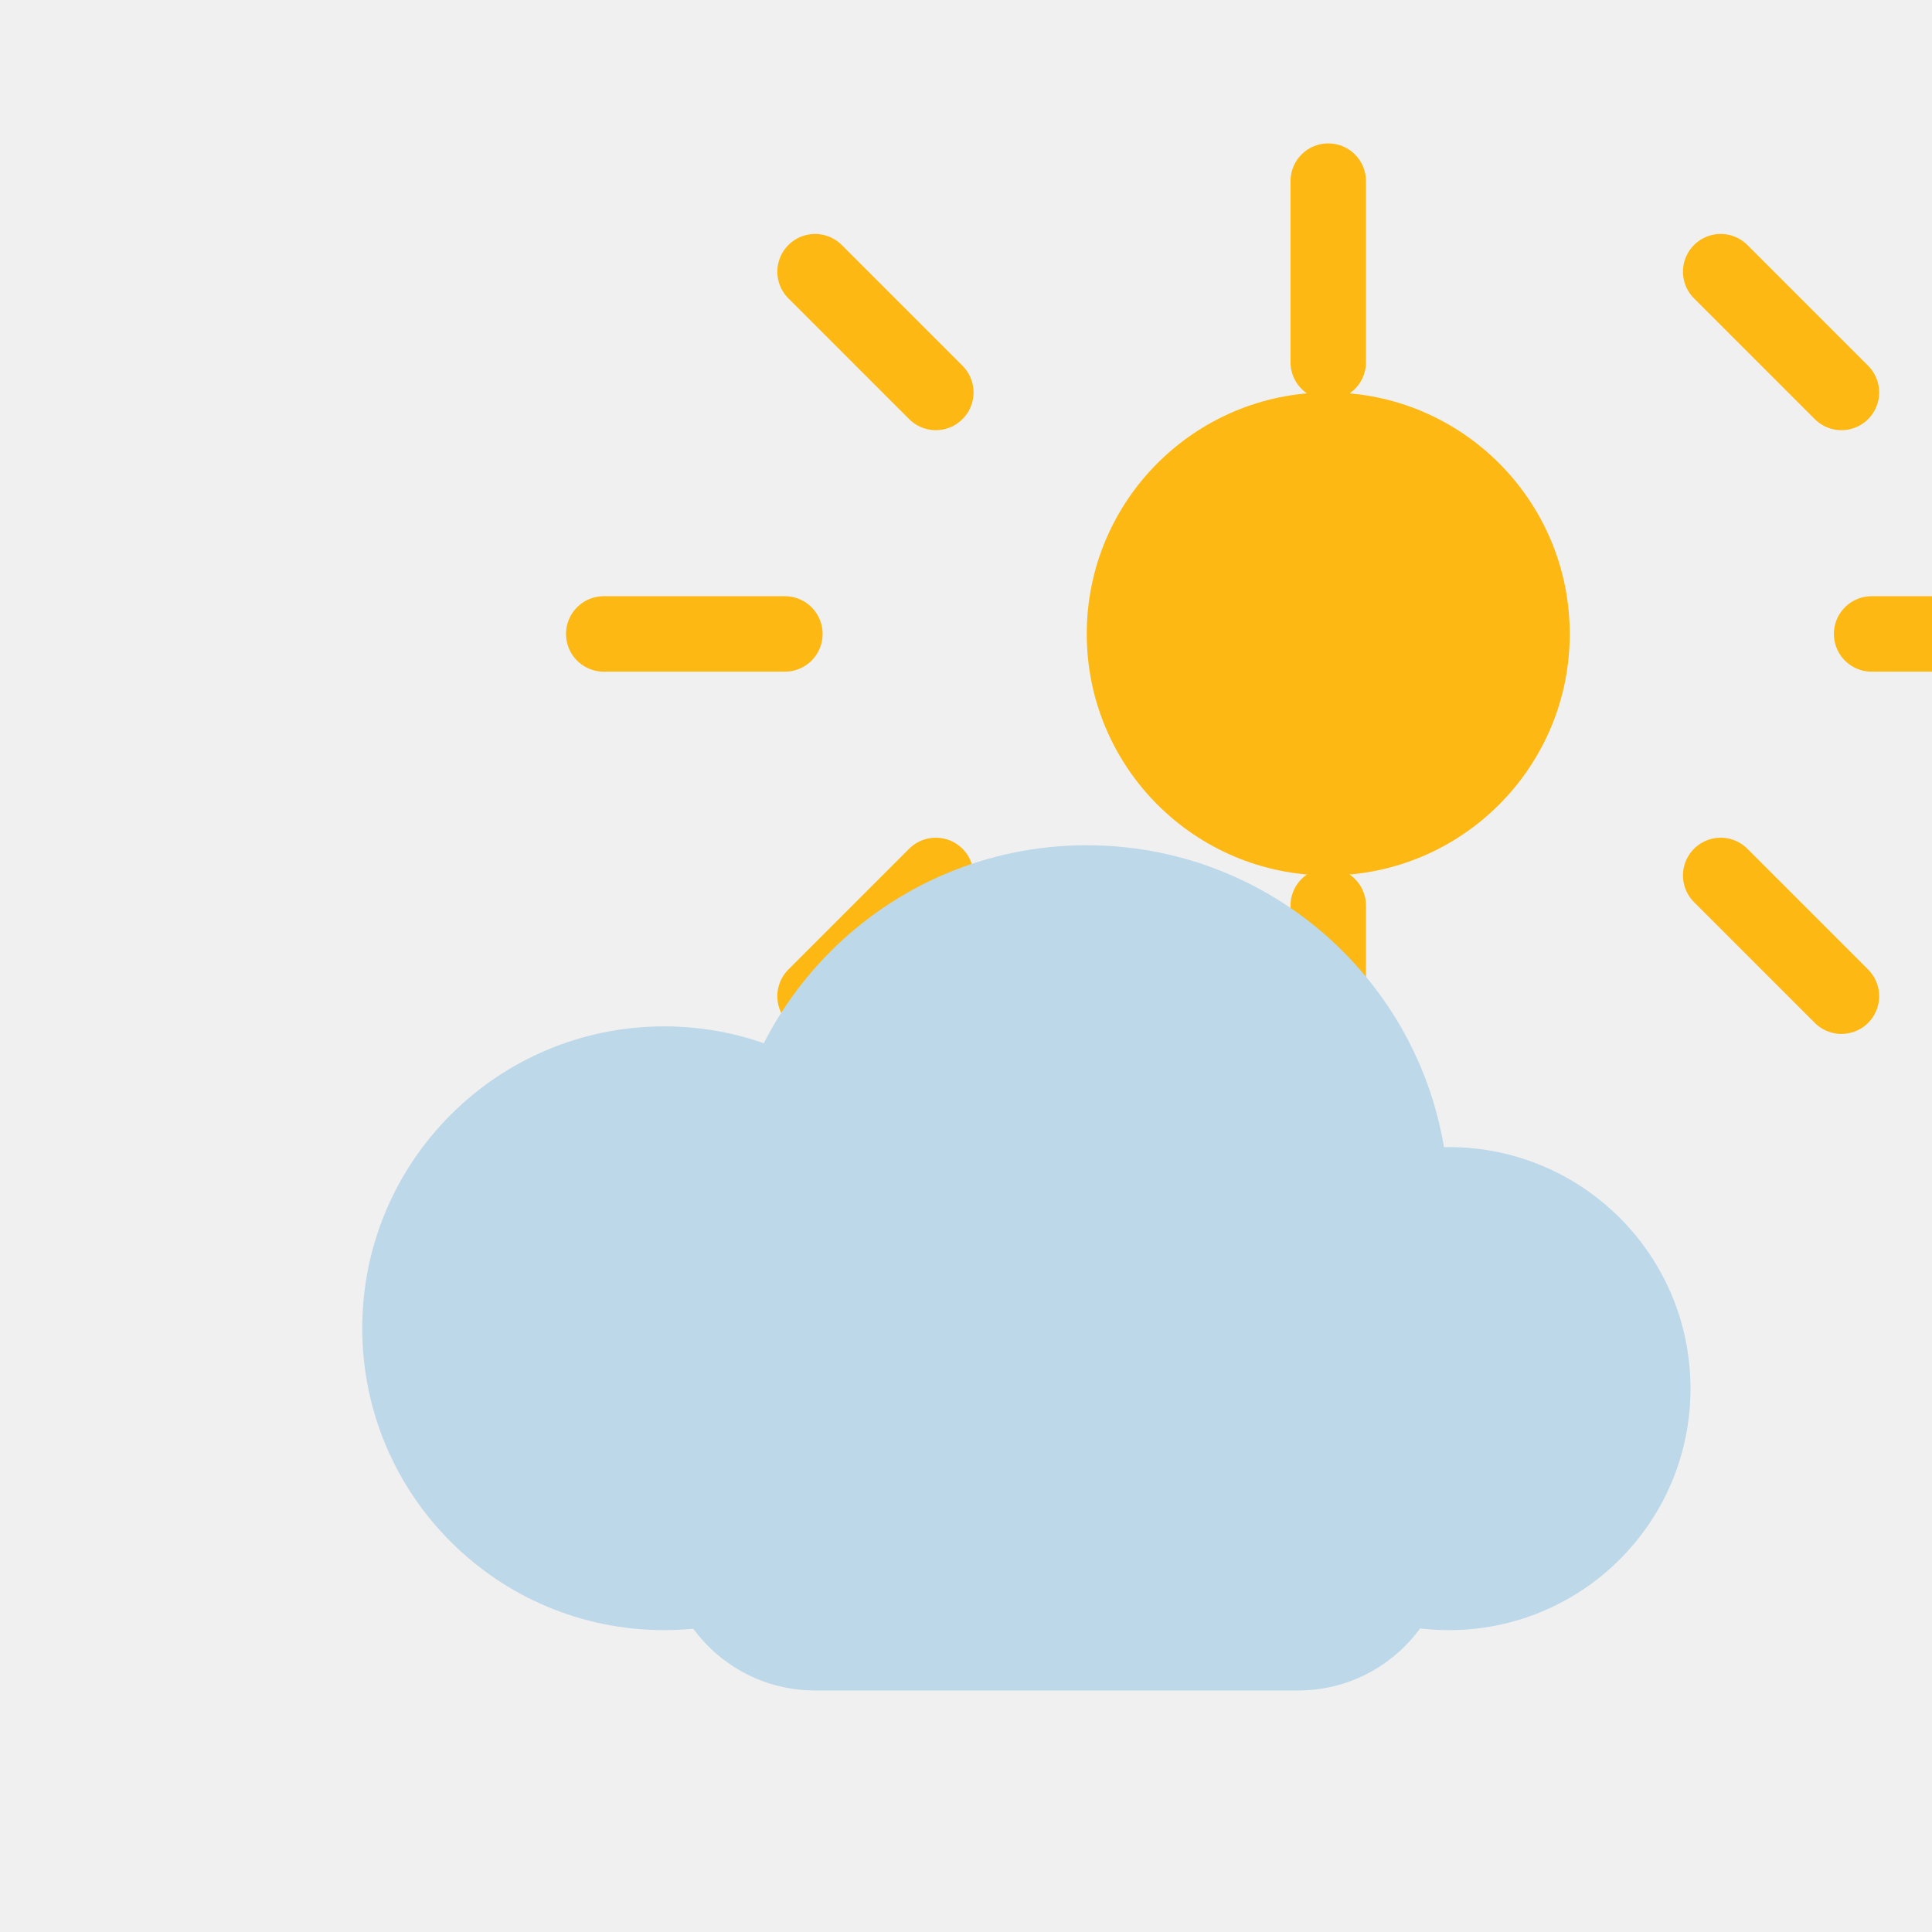
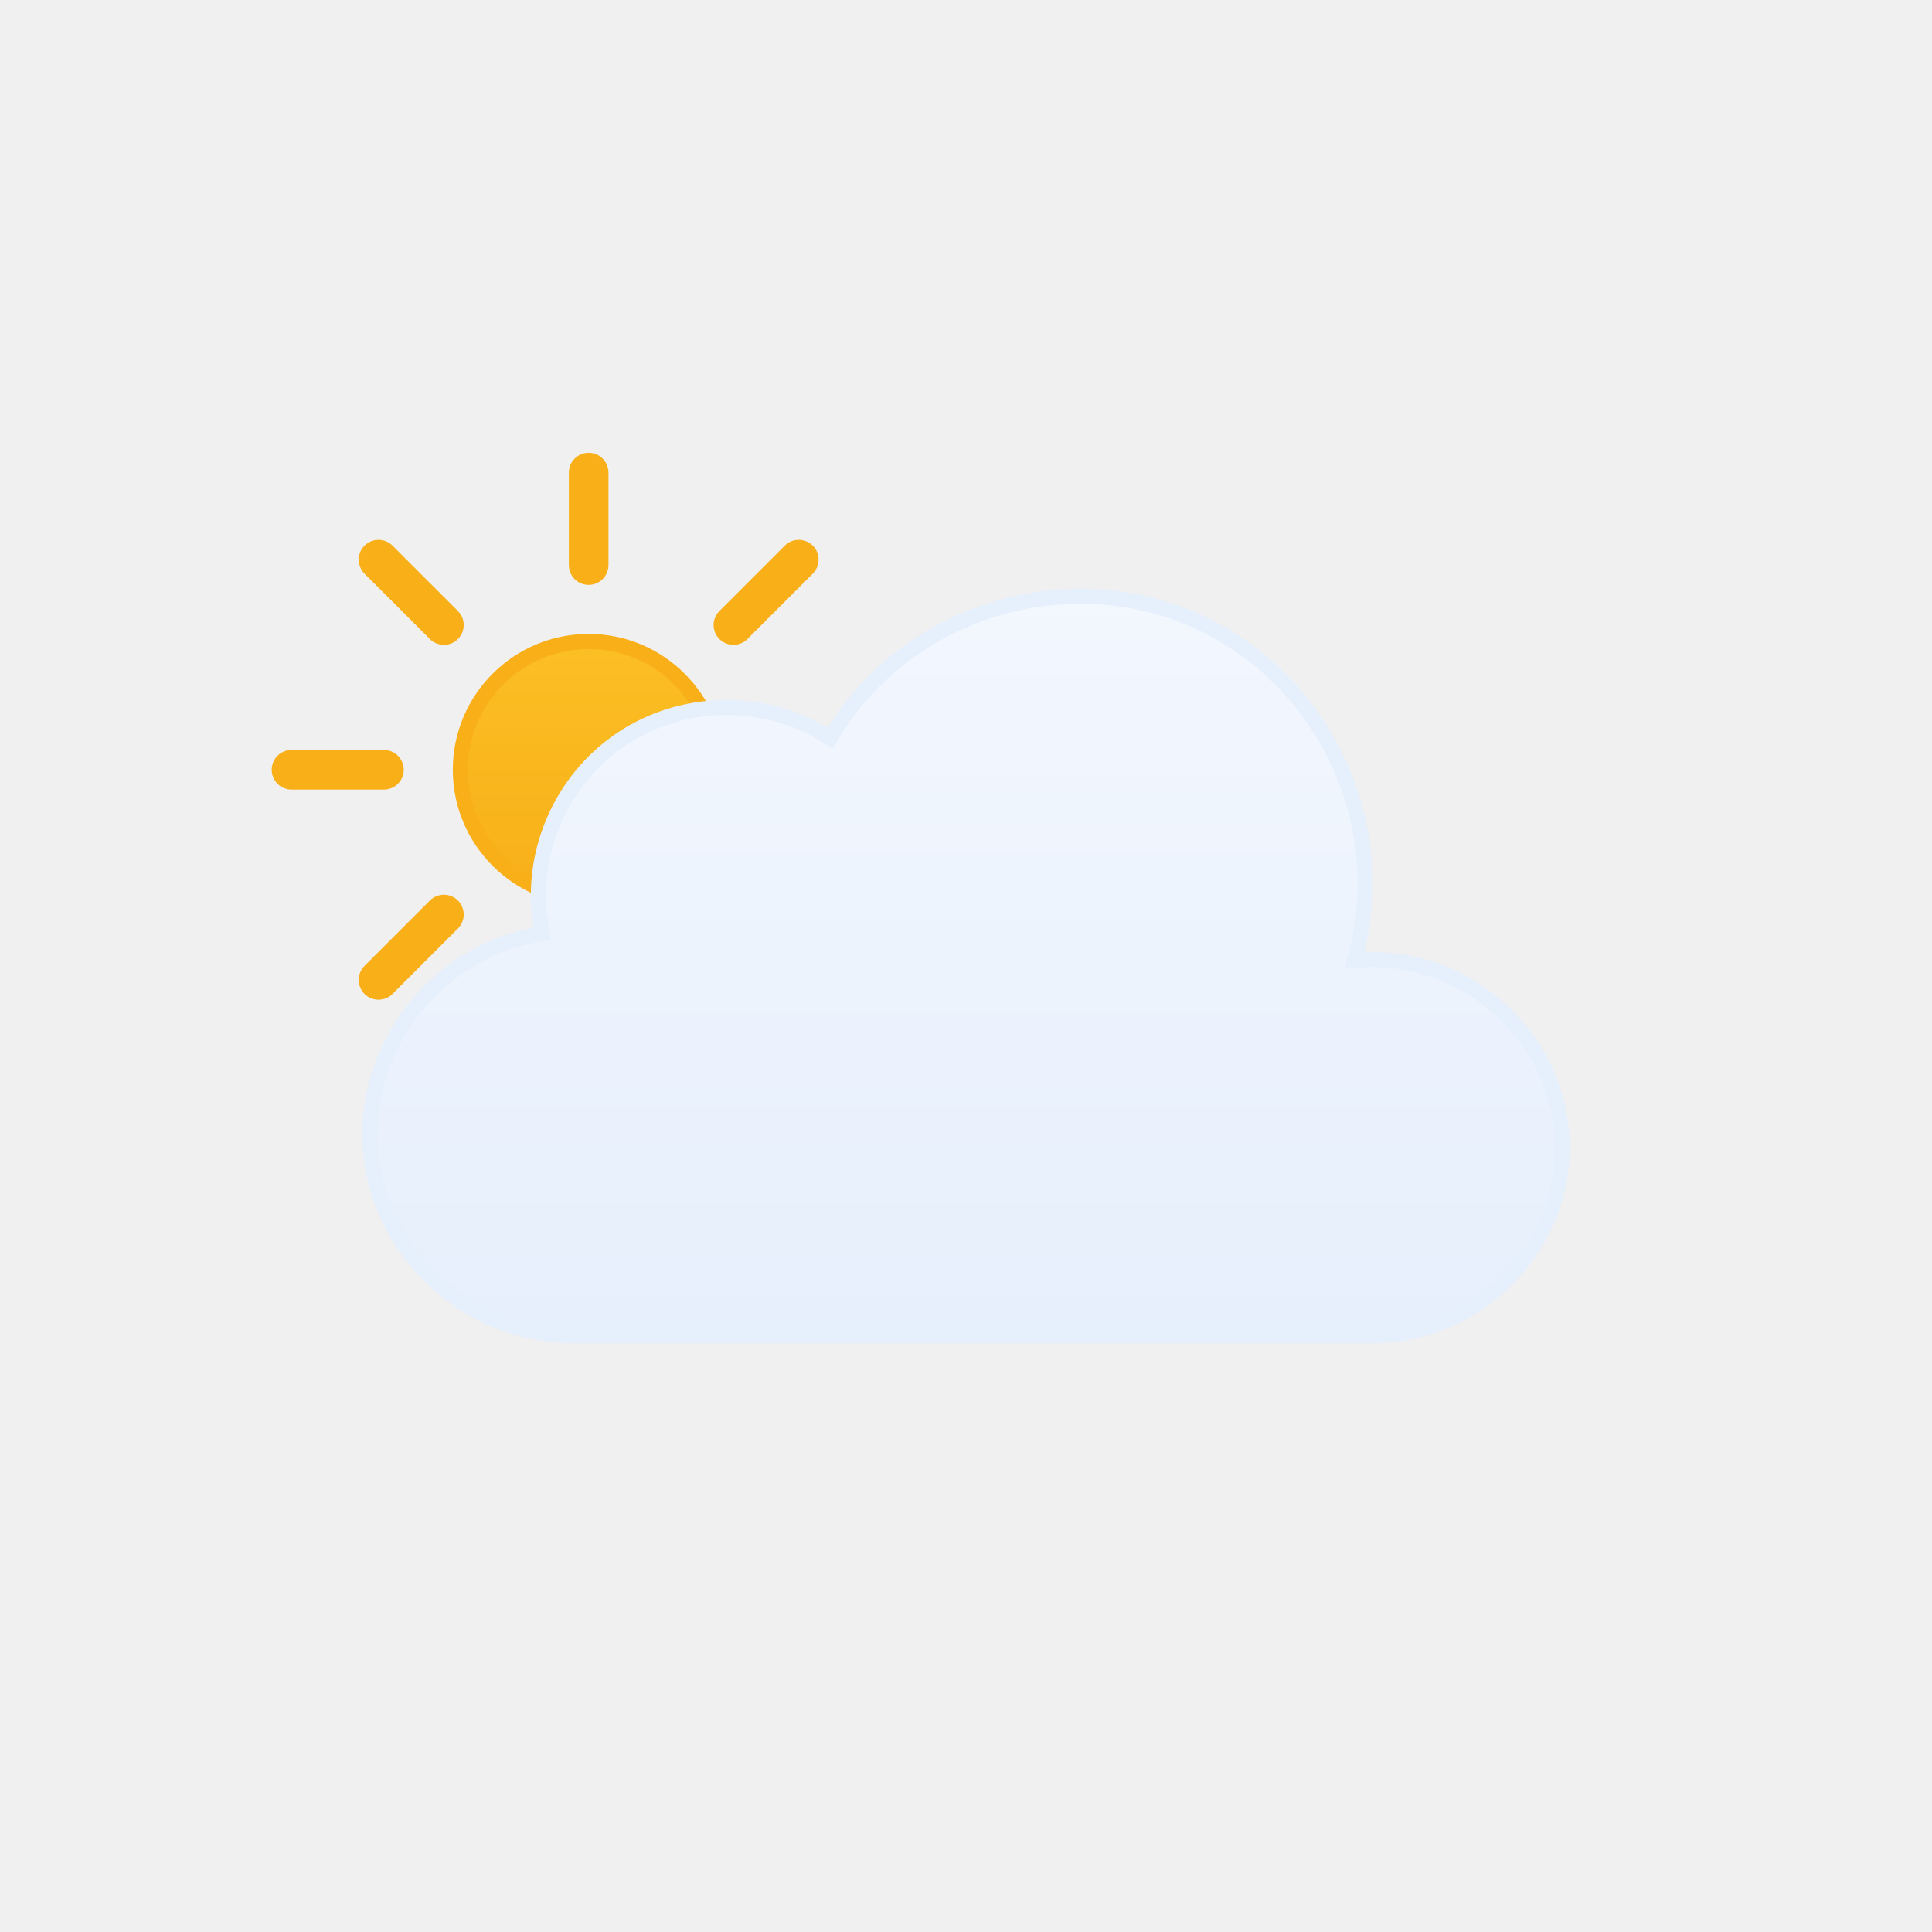
- <svg xmlns="http://www.w3.org/2000/svg" viewBox="0 0 64 64">
-   <g class="icon-rays" stroke="#FDB813" stroke-width="2.5" stroke-linecap="round">
-     <line x1="44" y1="6" x2="44" y2="12" />
-     <line x1="44" y1="30" x2="44" y2="36" />
-     <line x1="20" y1="21" x2="26" y2="21" />
-     <line x1="62" y1="21" x2="68" y2="21" />
-     <line x1="27" y1="9" x2="31" y2="13" />
-     <line x1="57" y1="29" x2="61" y2="33" />
-     <line x1="27" y1="33" x2="31" y2="29" />
-     <line x1="57" y1="9" x2="61" y2="13" />
+ <svg xmlns="http://www.w3.org/2000/svg" fill="none" viewBox="0 0 128 128">
+   <g id="partly-cloudy-day__partly-cloudy-day" clip-path="url(#partly-cloudy-day__clip0_1858_8241)">
+     <g id="partly-cloudy-day__Sky">
+       <g id="partly-cloudy-day__Sun">
+         <circle id="partly-cloudy-day__Core" cx="39" cy="51" r="8.5" fill="url(#partly-cloudy-day__paint0_linear_1858_8241)" stroke="#f8af18" />
+         <g id="partly-cloudy-day__Rays">
+           <path fill="#f8af18" d="M37.688 31.313a1.312 1.312 0 1 1 2.624 0v6.125a1.312 1.312 0 1 1-2.624 0zM51.993 36.15a1.312 1.312 0 1 1 1.856 1.857l-4.33 4.33a1.312 1.312 0 1 1-1.857-1.855zM58.688 49.688a1.312 1.312 0 1 1 0 2.624h-6.126a1.312 1.312 0 1 1 0-2.624zM53.85 63.993a1.312 1.312 0 1 1-1.857 1.856l-4.33-4.33a1.312 1.312 0 1 1 1.855-1.857zM37.688 64.563a1.312 1.312 0 1 1 2.624 0v6.124a1.312 1.312 0 1 1-2.624 0zM28.482 59.662a1.312 1.312 0 1 1 1.856 1.856l-4.331 4.331a1.312 1.312 0 1 1-1.856-1.856zM25.438 49.688a1.312 1.312 0 1 1 0 2.624h-6.125a1.312 1.312 0 1 1 0-2.624zM30.338 40.482a1.312 1.312 0 1 1-1.856 1.856l-4.331-4.331a1.312 1.312 0 1 1 1.856-1.856z" />
+           <animateTransform attributeName="transform" begin="0s" dur="6s" repeatCount="indefinite" type="rotate" values="0 39.0 51.0;360 39.0 51.0" />
+         </g>
+       </g>
+       <g id="partly-cloudy-day__Clouds">
+         <g id="partly-cloudy-day__Cloud">
+           <path id="partly-cloudy-day__Cloud_2" fill="url(#partly-cloudy-day__paint1_linear_1858_8241)" stroke="#e6effc" stroke-miterlimit="10" d="M55.262 48.475c4.86-7.864 15.035-11.095 23.553-7.532 8.506 3.56 13.323 13.06 11.088 22.022l-.161.65.669-.03c7.01-.306 13.089 5.407 13.089 12.443 0 6.811-5.728 12.472-12.523 12.472H37.954c-6.826.002-12.751-5.33-13.395-12.14-.643-6.808 4.178-13.148 10.884-14.415l.483-.092-.084-.484c-.816-4.745 1.284-9.652 5.263-12.356 3.99-2.712 9.34-2.86 13.475-.373l.423.255z" />
+         </g>
+         <animateTransform attributeName="transform" begin="0s" calcMode="spline" dur="3s" keySplines=".42 0 .58 1; .42 0 .58 1" repeatCount="indefinite" type="translate" values="0 0;0 -3;0 0" />
+       </g>
+     </g>
  </g>
-   <circle class="icon-core" cx="44" cy="21" r="8" fill="#FDB813" />
-   <g class="icon-cloud" fill="#BDD8E9">
-     <circle cx="22" cy="44" r="10" />
-     <circle cx="36" cy="40" r="12" />
-     <circle cx="48" cy="46" r="8" />
-     <rect x="22" y="46" width="26" height="10" rx="5" />
-   </g>
+   <defs>
+     <linearGradient id="partly-cloudy-day__paint0_linear_1858_8241" x1="39" x2="39" y1="42" y2="60" gradientUnits="userSpaceOnUse">
+       <stop stop-color="#fbbf24" />
+       <stop offset="1" stop-color="#f8af18" />
+     </linearGradient>
+     <linearGradient id="partly-cloudy-day__paint1_linear_1858_8241" x1="64.001" x2="64.001" y1="39" y2="89" gradientUnits="userSpaceOnUse">
+       <stop stop-color="#f3f7fe" />
+       <stop offset="1" stop-color="#e6effc" />
+     </linearGradient>
+     <clipPath id="partly-cloudy-day__clip0_1858_8241">
+       <rect width="128" height="128" fill="#fff" />
+     </clipPath>
+   </defs>
</svg>
